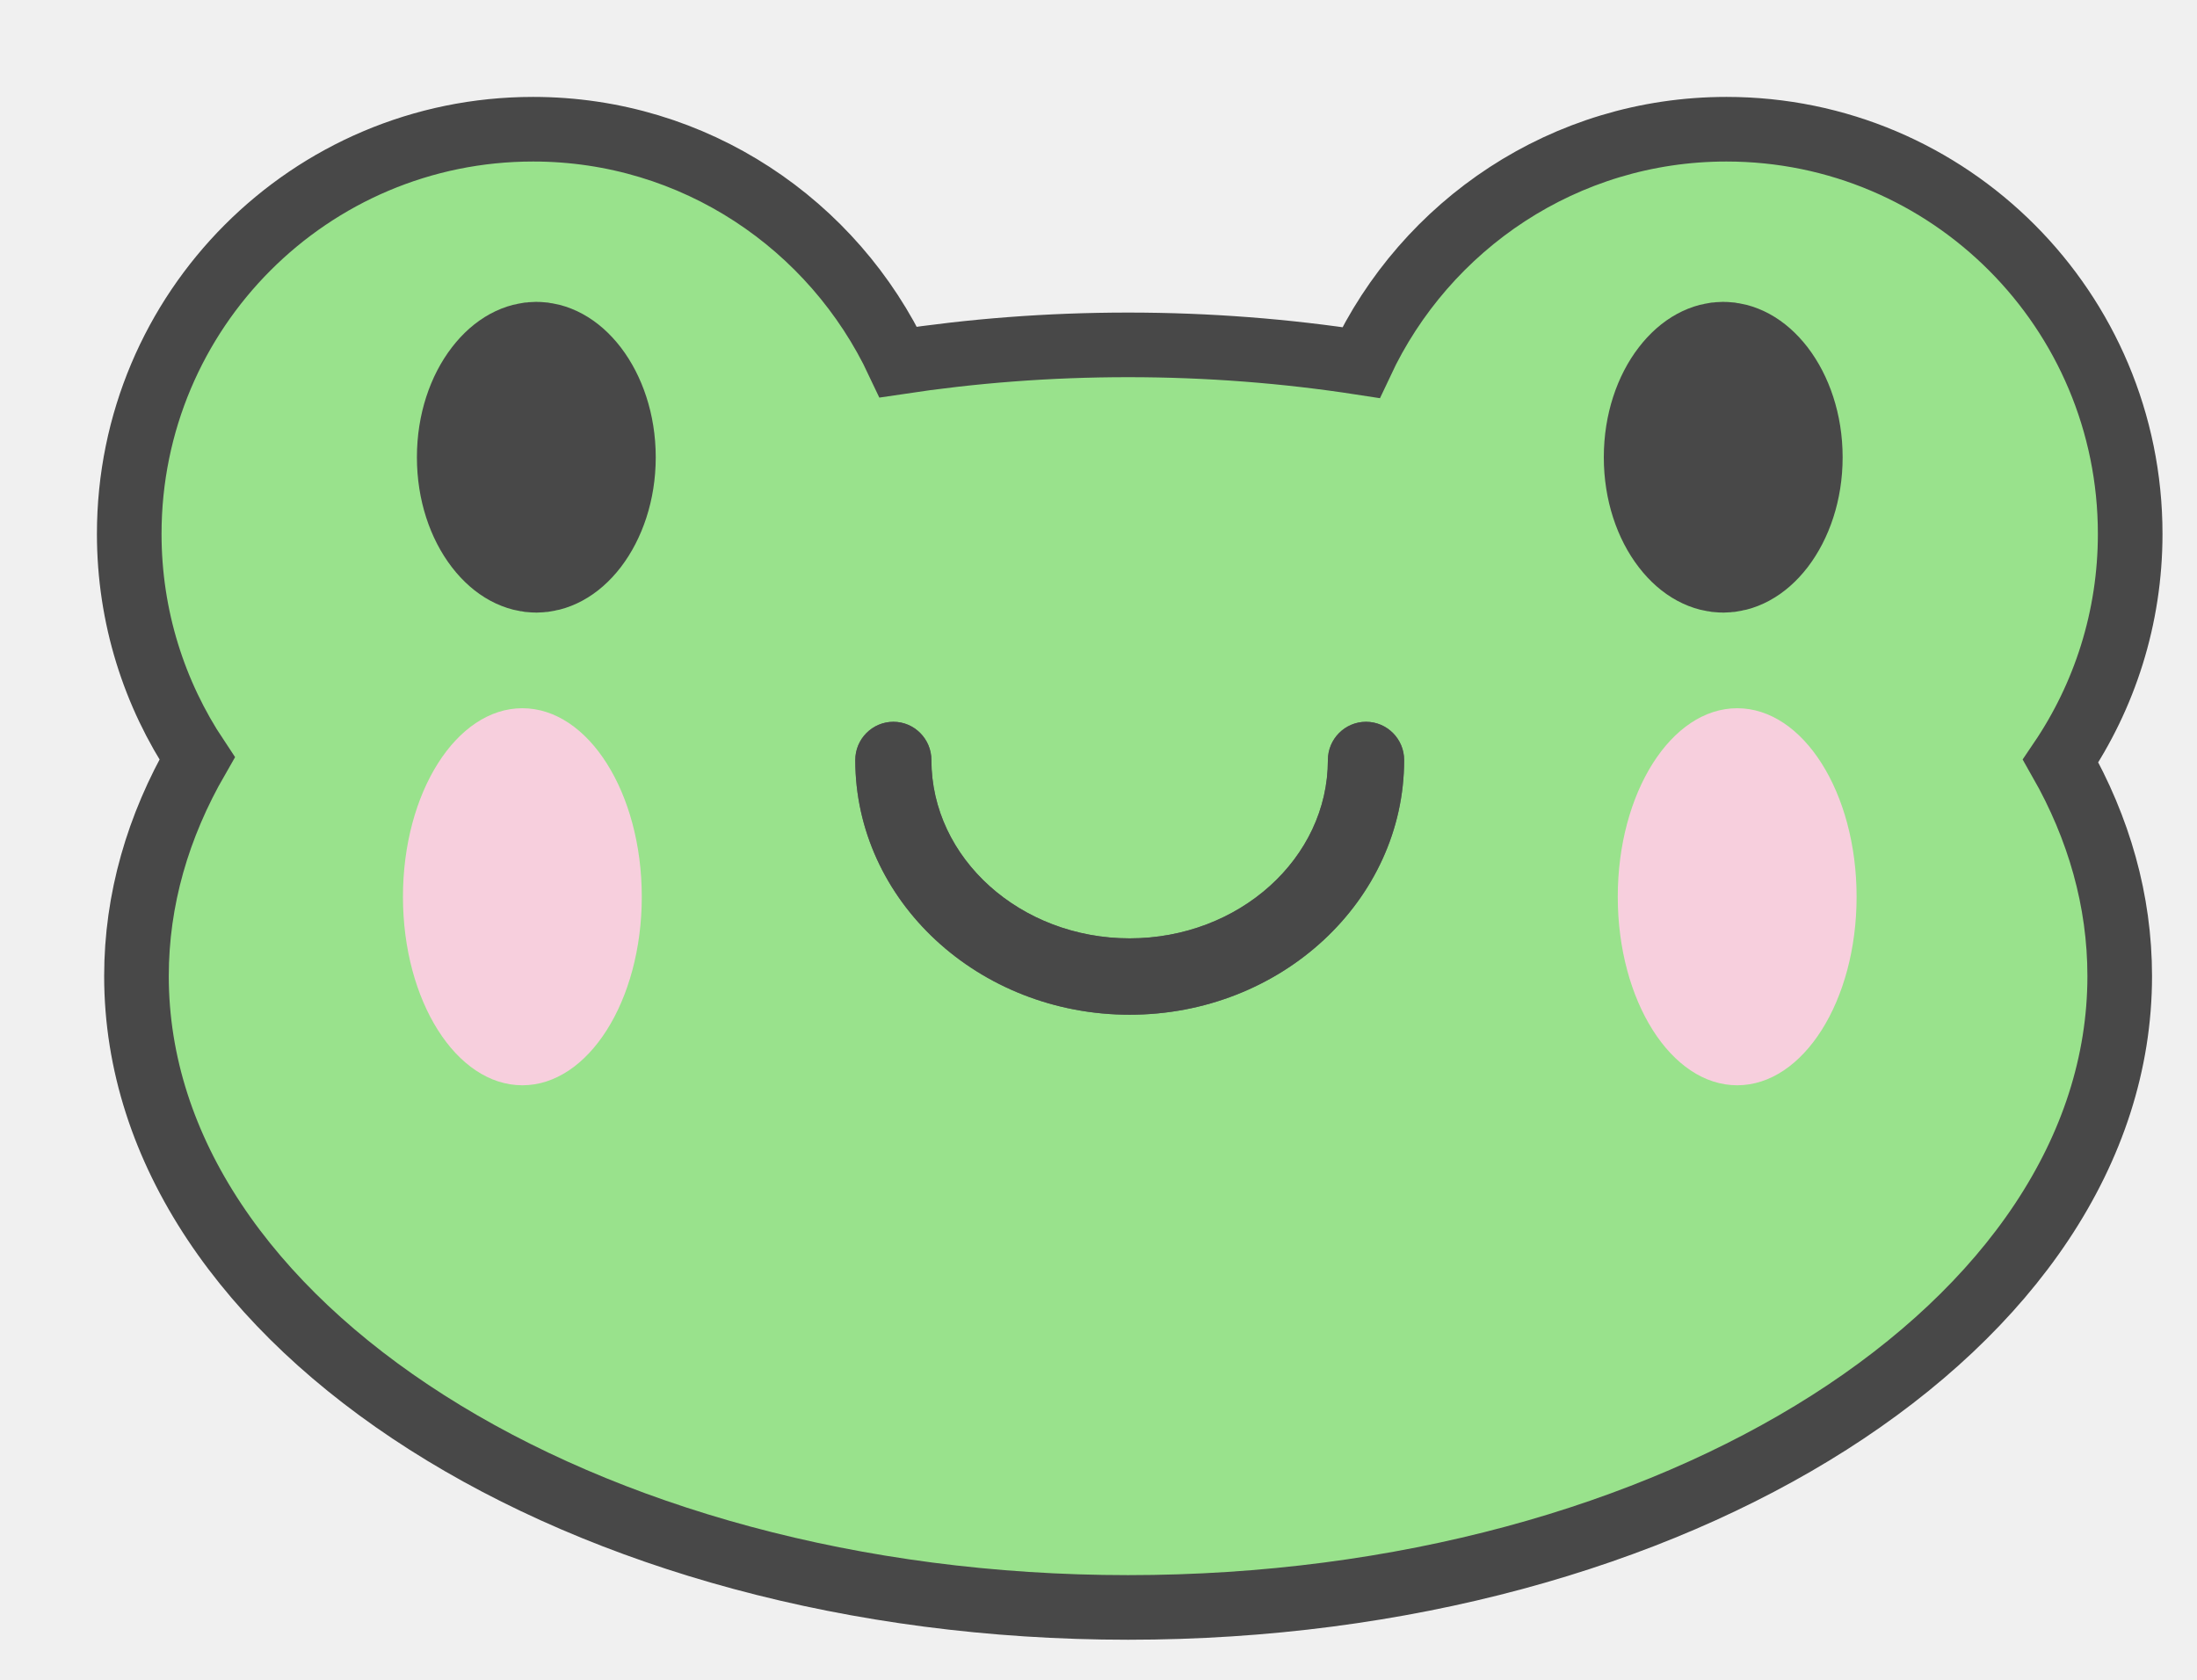
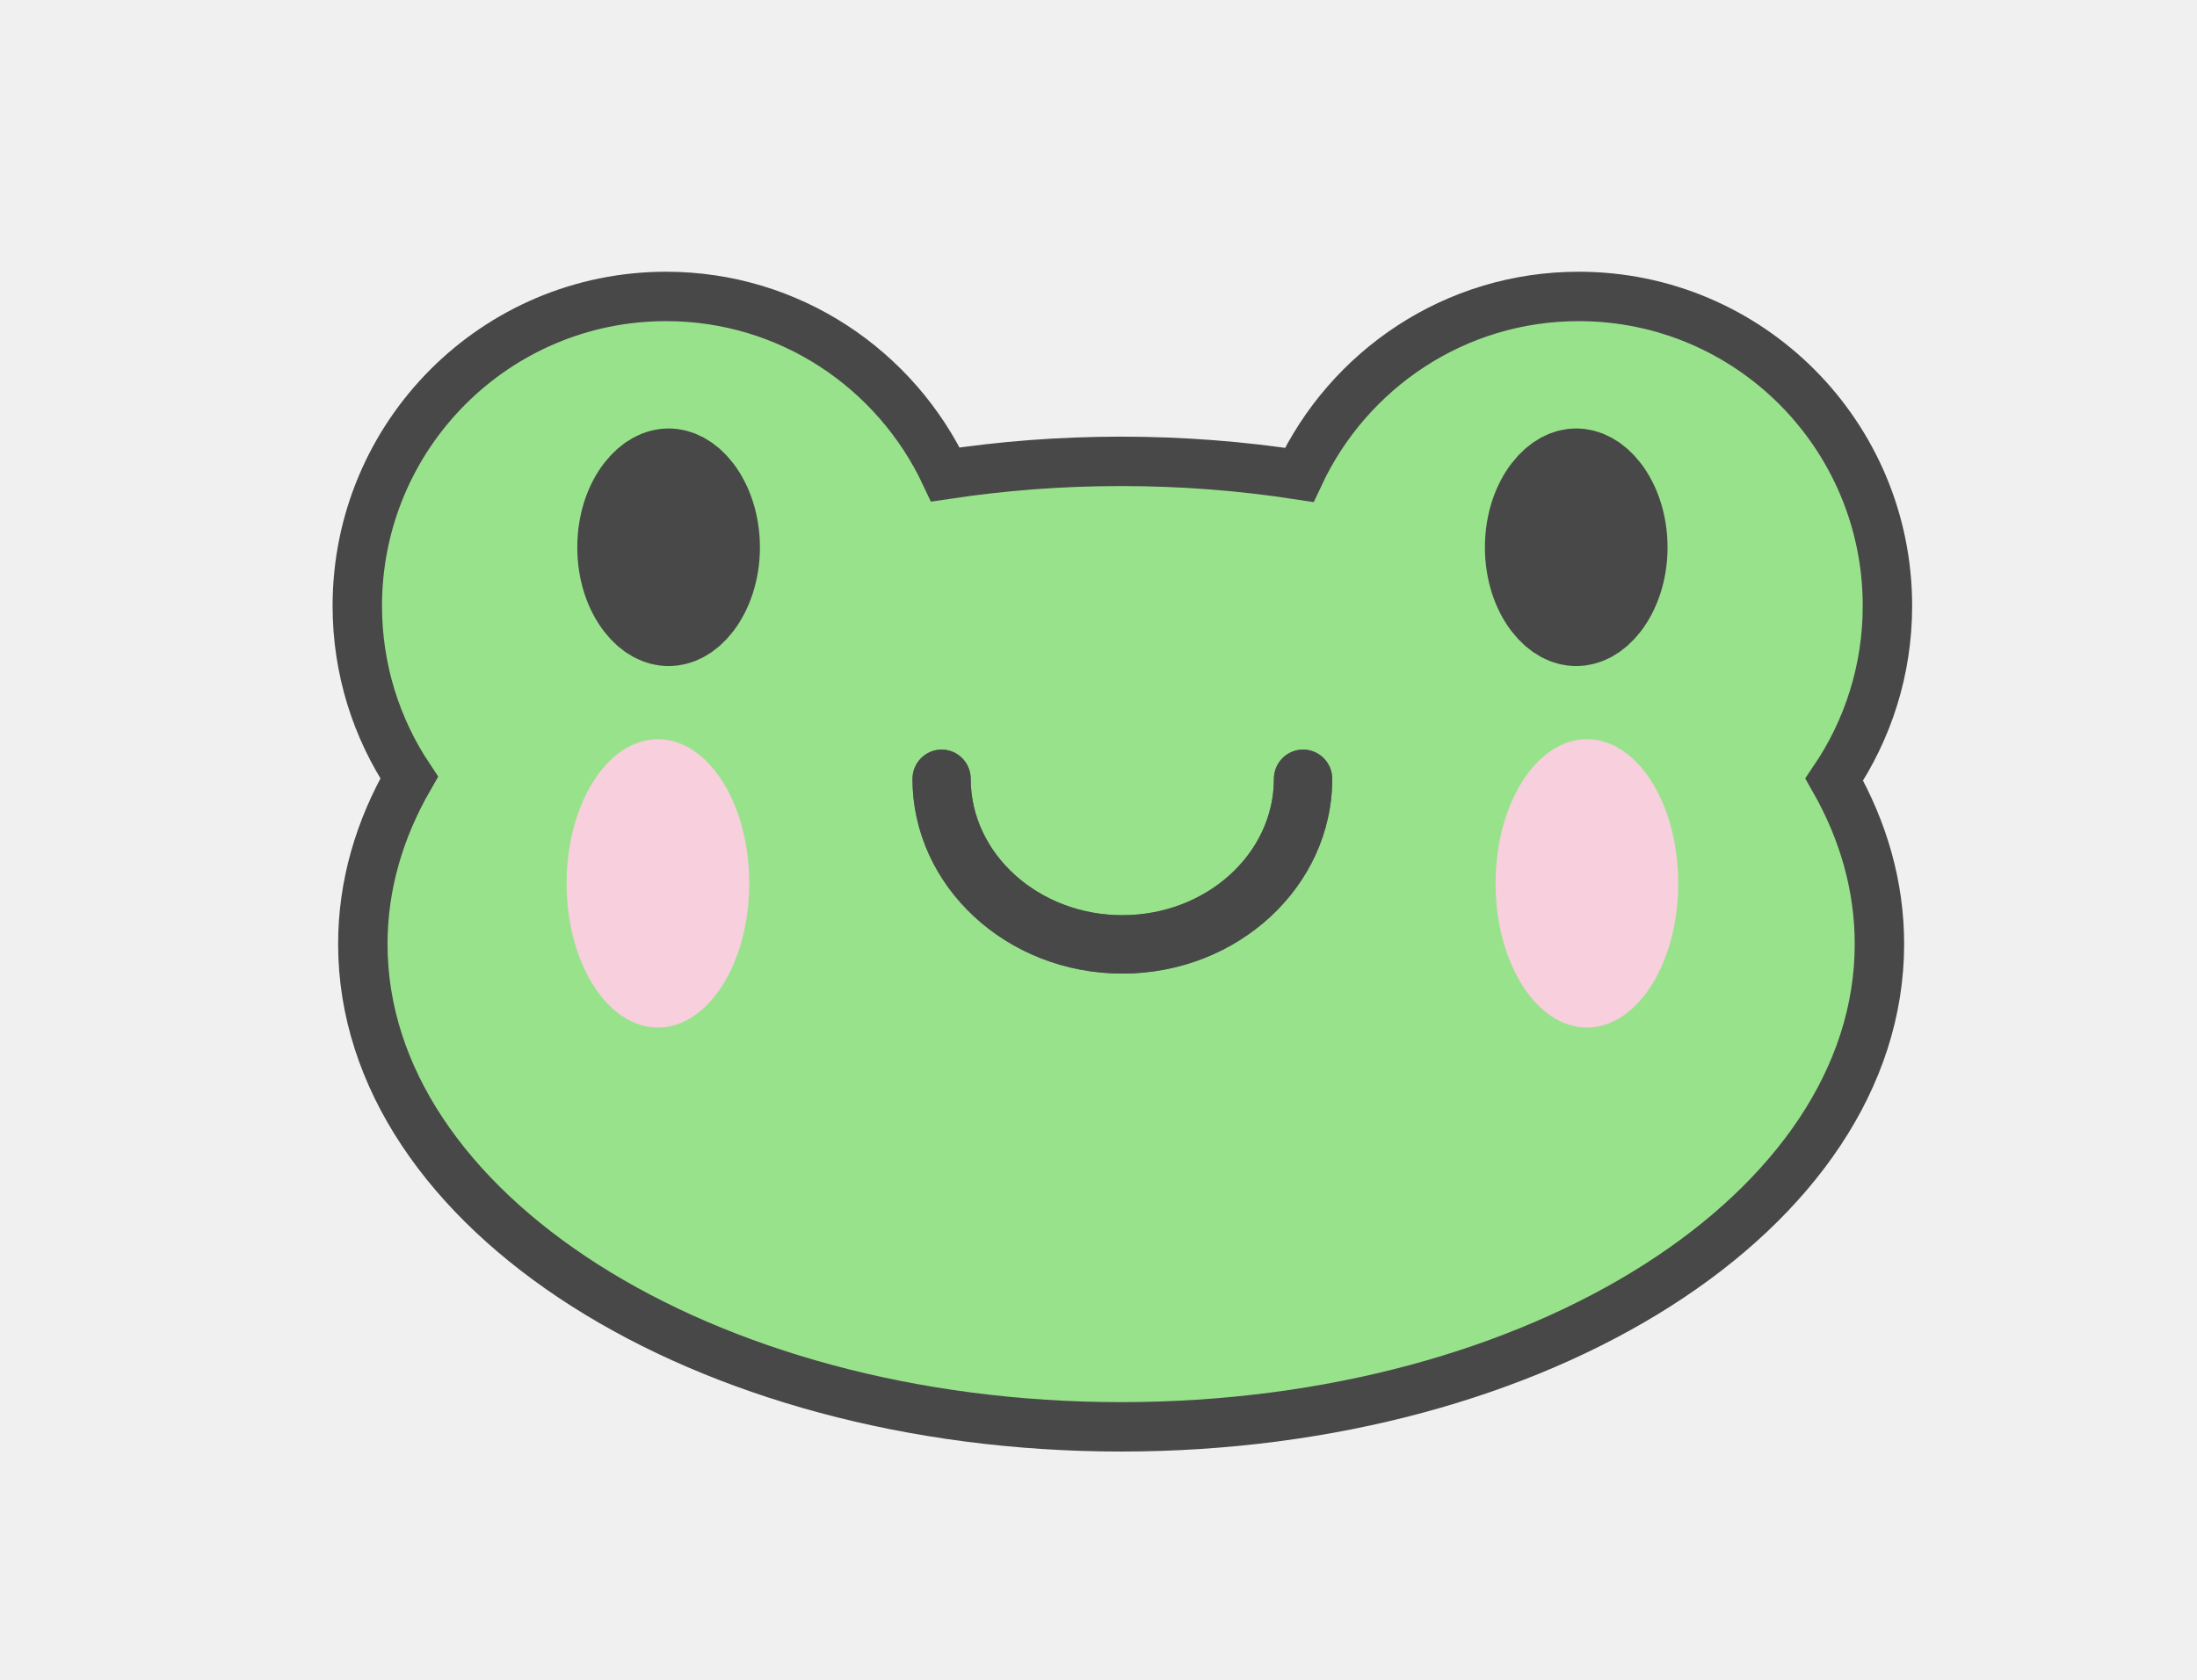
- <svg xmlns="http://www.w3.org/2000/svg" width="17" height="13" viewBox="0 0 17 13" fill="none">
+ <svg xmlns="http://www.w3.org/2000/svg" width="17" height="13" viewBox="0 -2 17 17" fill="none">
  <g opacity="0.7">
    <path d="M16.483 4.132C16.483 2.402 15.085 1 13.359 1C12.107 1 11.03 1.74 10.531 2.806C9.953 2.717 9.35 2.669 8.73 2.669C8.109 2.669 7.522 2.716 6.951 2.802C6.451 1.738 5.375 1 4.125 1C2.399 1 1 2.402 1 4.132C1 4.775 1.194 5.372 1.525 5.869C1.222 6.395 1.056 6.962 1.056 7.554C1.056 10.252 4.492 12.44 8.729 12.44C12.967 12.44 16.402 10.252 16.402 7.554C16.402 6.97 16.241 6.409 15.945 5.889C16.284 5.388 16.483 4.783 16.483 4.132L16.483 4.132Z" fill="#74DB61" stroke="black" stroke-width="0.5" />
    <path d="M4.574 3.539C4.574 3.77 4.501 3.962 4.407 4.085C4.313 4.207 4.218 4.241 4.15 4.241C4.082 4.241 3.987 4.207 3.893 4.085C3.798 3.962 3.726 3.77 3.726 3.539C3.726 3.308 3.798 3.116 3.893 2.993C3.987 2.871 4.082 2.836 4.15 2.836C4.218 2.836 4.313 2.871 4.407 2.993C4.501 3.116 4.574 3.308 4.574 3.539Z" fill="#242E24" stroke="black" />
    <path d="M13.758 3.539C13.758 3.77 13.685 3.962 13.591 4.085C13.497 4.207 13.402 4.241 13.334 4.241C13.266 4.241 13.171 4.207 13.077 4.085C12.982 3.962 12.91 3.77 12.91 3.539C12.91 3.308 12.982 3.116 13.077 2.993C13.171 2.871 13.266 2.836 13.334 2.836C13.402 2.836 13.497 2.871 13.591 2.993C13.685 3.116 13.758 3.308 13.758 3.539Z" fill="#242E24" stroke="black" />
    <path d="M4.042 8.399C4.552 8.399 4.966 7.746 4.966 6.94C4.966 6.134 4.552 5.481 4.042 5.481C3.531 5.481 3.118 6.134 3.118 6.94C3.118 7.746 3.531 8.399 4.042 8.399Z" fill="#F9C1D4" />
    <path d="M13.442 8.399C13.953 8.399 14.366 7.746 14.366 6.94C14.366 6.134 13.953 5.481 13.442 5.481C12.932 5.481 12.518 6.134 12.518 6.94C12.518 7.746 12.932 8.399 13.442 8.399Z" fill="#F9C1D4" />
    <mask id="path-6-inside-1_27_26696" fill="white">
      <path d="M8.742 7.853C7.57 7.853 6.618 6.969 6.618 5.882C6.618 5.719 6.75 5.586 6.913 5.586C7.075 5.586 7.207 5.719 7.207 5.882C7.207 6.643 7.896 7.262 8.741 7.262C9.587 7.262 10.275 6.643 10.275 5.882C10.275 5.719 10.407 5.586 10.57 5.586C10.733 5.586 10.865 5.719 10.865 5.882C10.865 6.969 9.912 7.853 8.741 7.853H8.742Z" />
    </mask>
    <path d="M8.742 7.853C7.57 7.853 6.618 6.969 6.618 5.882C6.618 5.719 6.75 5.586 6.913 5.586C7.075 5.586 7.207 5.719 7.207 5.882C7.207 6.643 7.896 7.262 8.741 7.262C9.587 7.262 10.275 6.643 10.275 5.882C10.275 5.719 10.407 5.586 10.57 5.586C10.733 5.586 10.865 5.719 10.865 5.882C10.865 6.969 9.912 7.853 8.741 7.853H8.742Z" fill="#242E24" />
    <path d="M8.742 6.853C8.051 6.853 7.618 6.348 7.618 5.882H5.618C5.618 7.59 7.09 8.853 8.742 8.853V6.853ZM7.618 5.882C7.618 6.269 7.304 6.586 6.913 6.586V4.586C6.195 4.586 5.618 5.169 5.618 5.882H7.618ZM6.913 6.586C6.521 6.586 6.207 6.269 6.207 5.882H8.207C8.207 5.169 7.63 4.586 6.913 4.586V6.586ZM6.207 5.882C6.207 7.292 7.446 8.262 8.741 8.262V6.262C8.562 6.262 8.418 6.196 8.326 6.114C8.236 6.033 8.207 5.949 8.207 5.882H6.207ZM8.741 8.262C10.037 8.262 11.275 7.292 11.275 5.882H9.275C9.275 5.949 9.247 6.033 9.157 6.114C9.065 6.196 8.92 6.262 8.741 6.262V8.262ZM11.275 5.882C11.275 6.269 10.961 6.586 10.57 6.586V4.586C9.853 4.586 9.275 5.168 9.275 5.882H11.275ZM10.57 6.586C10.179 6.586 9.865 6.269 9.865 5.882H11.865C11.865 5.168 11.287 4.586 10.57 4.586V6.586ZM9.865 5.882C9.865 6.348 9.431 6.853 8.741 6.853V8.853C10.393 8.853 11.865 7.59 11.865 5.882H9.865ZM8.741 8.853H8.742V6.853H8.741V8.853Z" fill="black" mask="url(#path-6-inside-1_27_26696)" />
  </g>
</svg>
